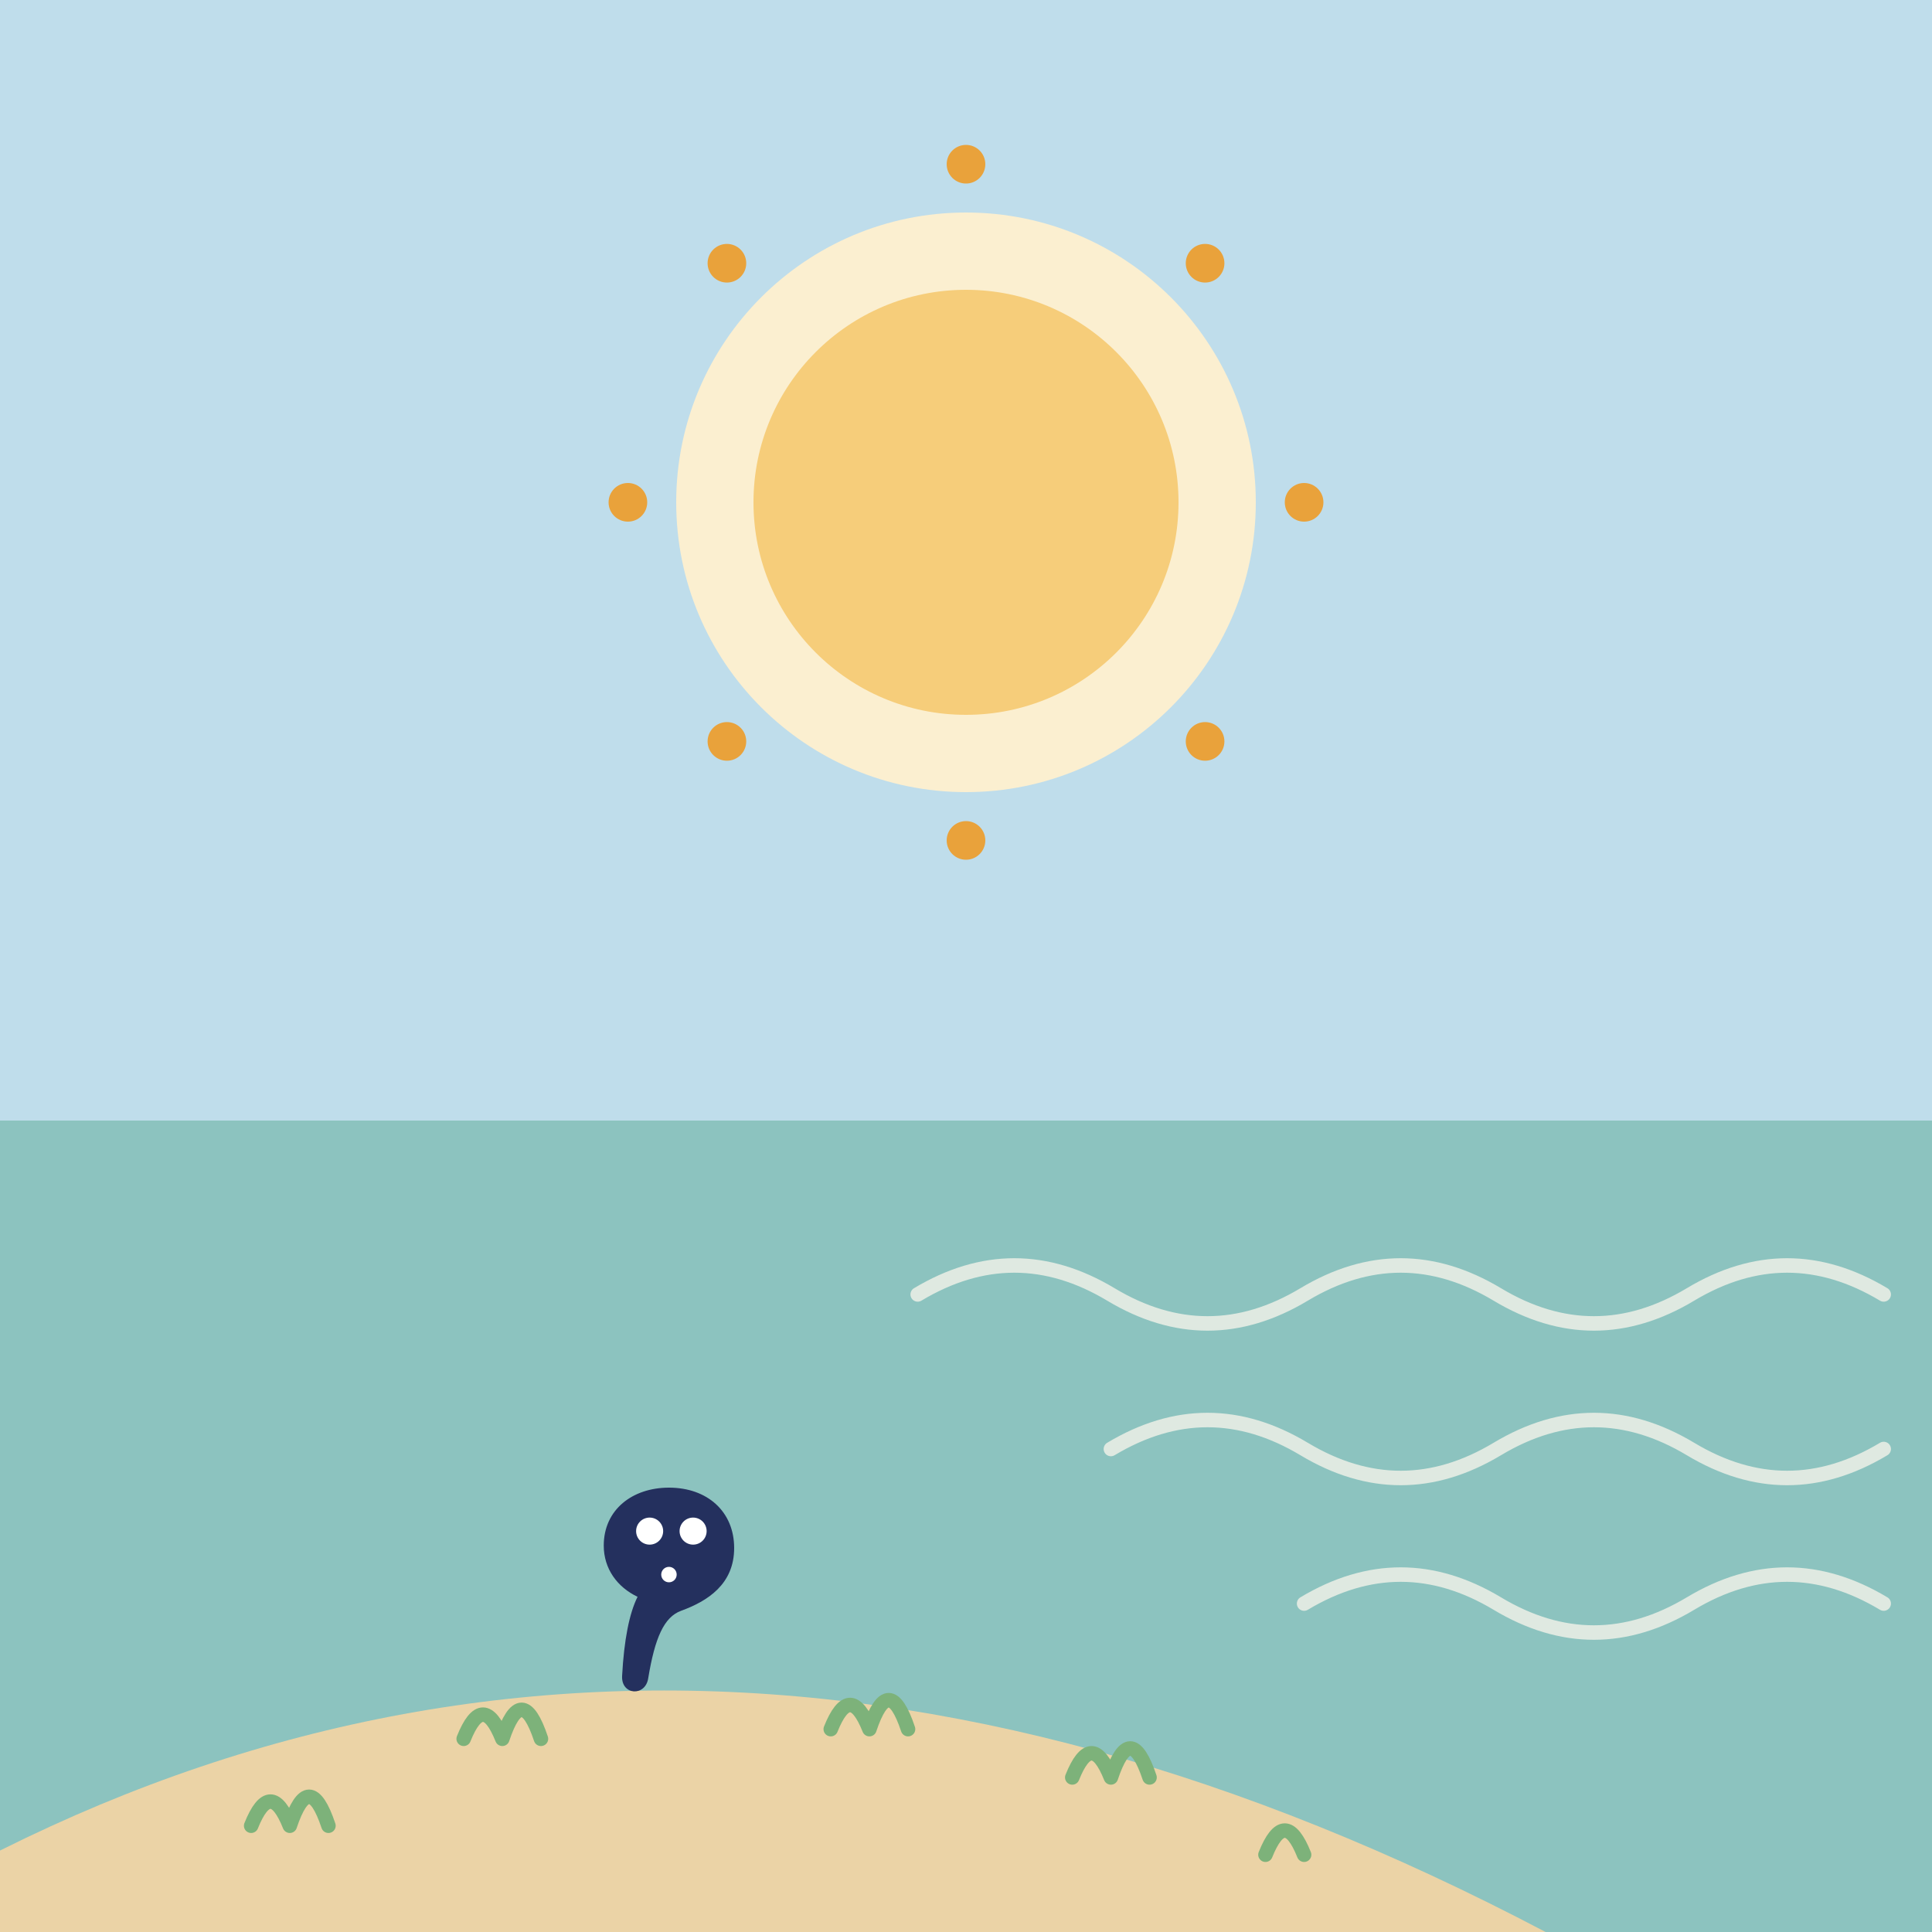
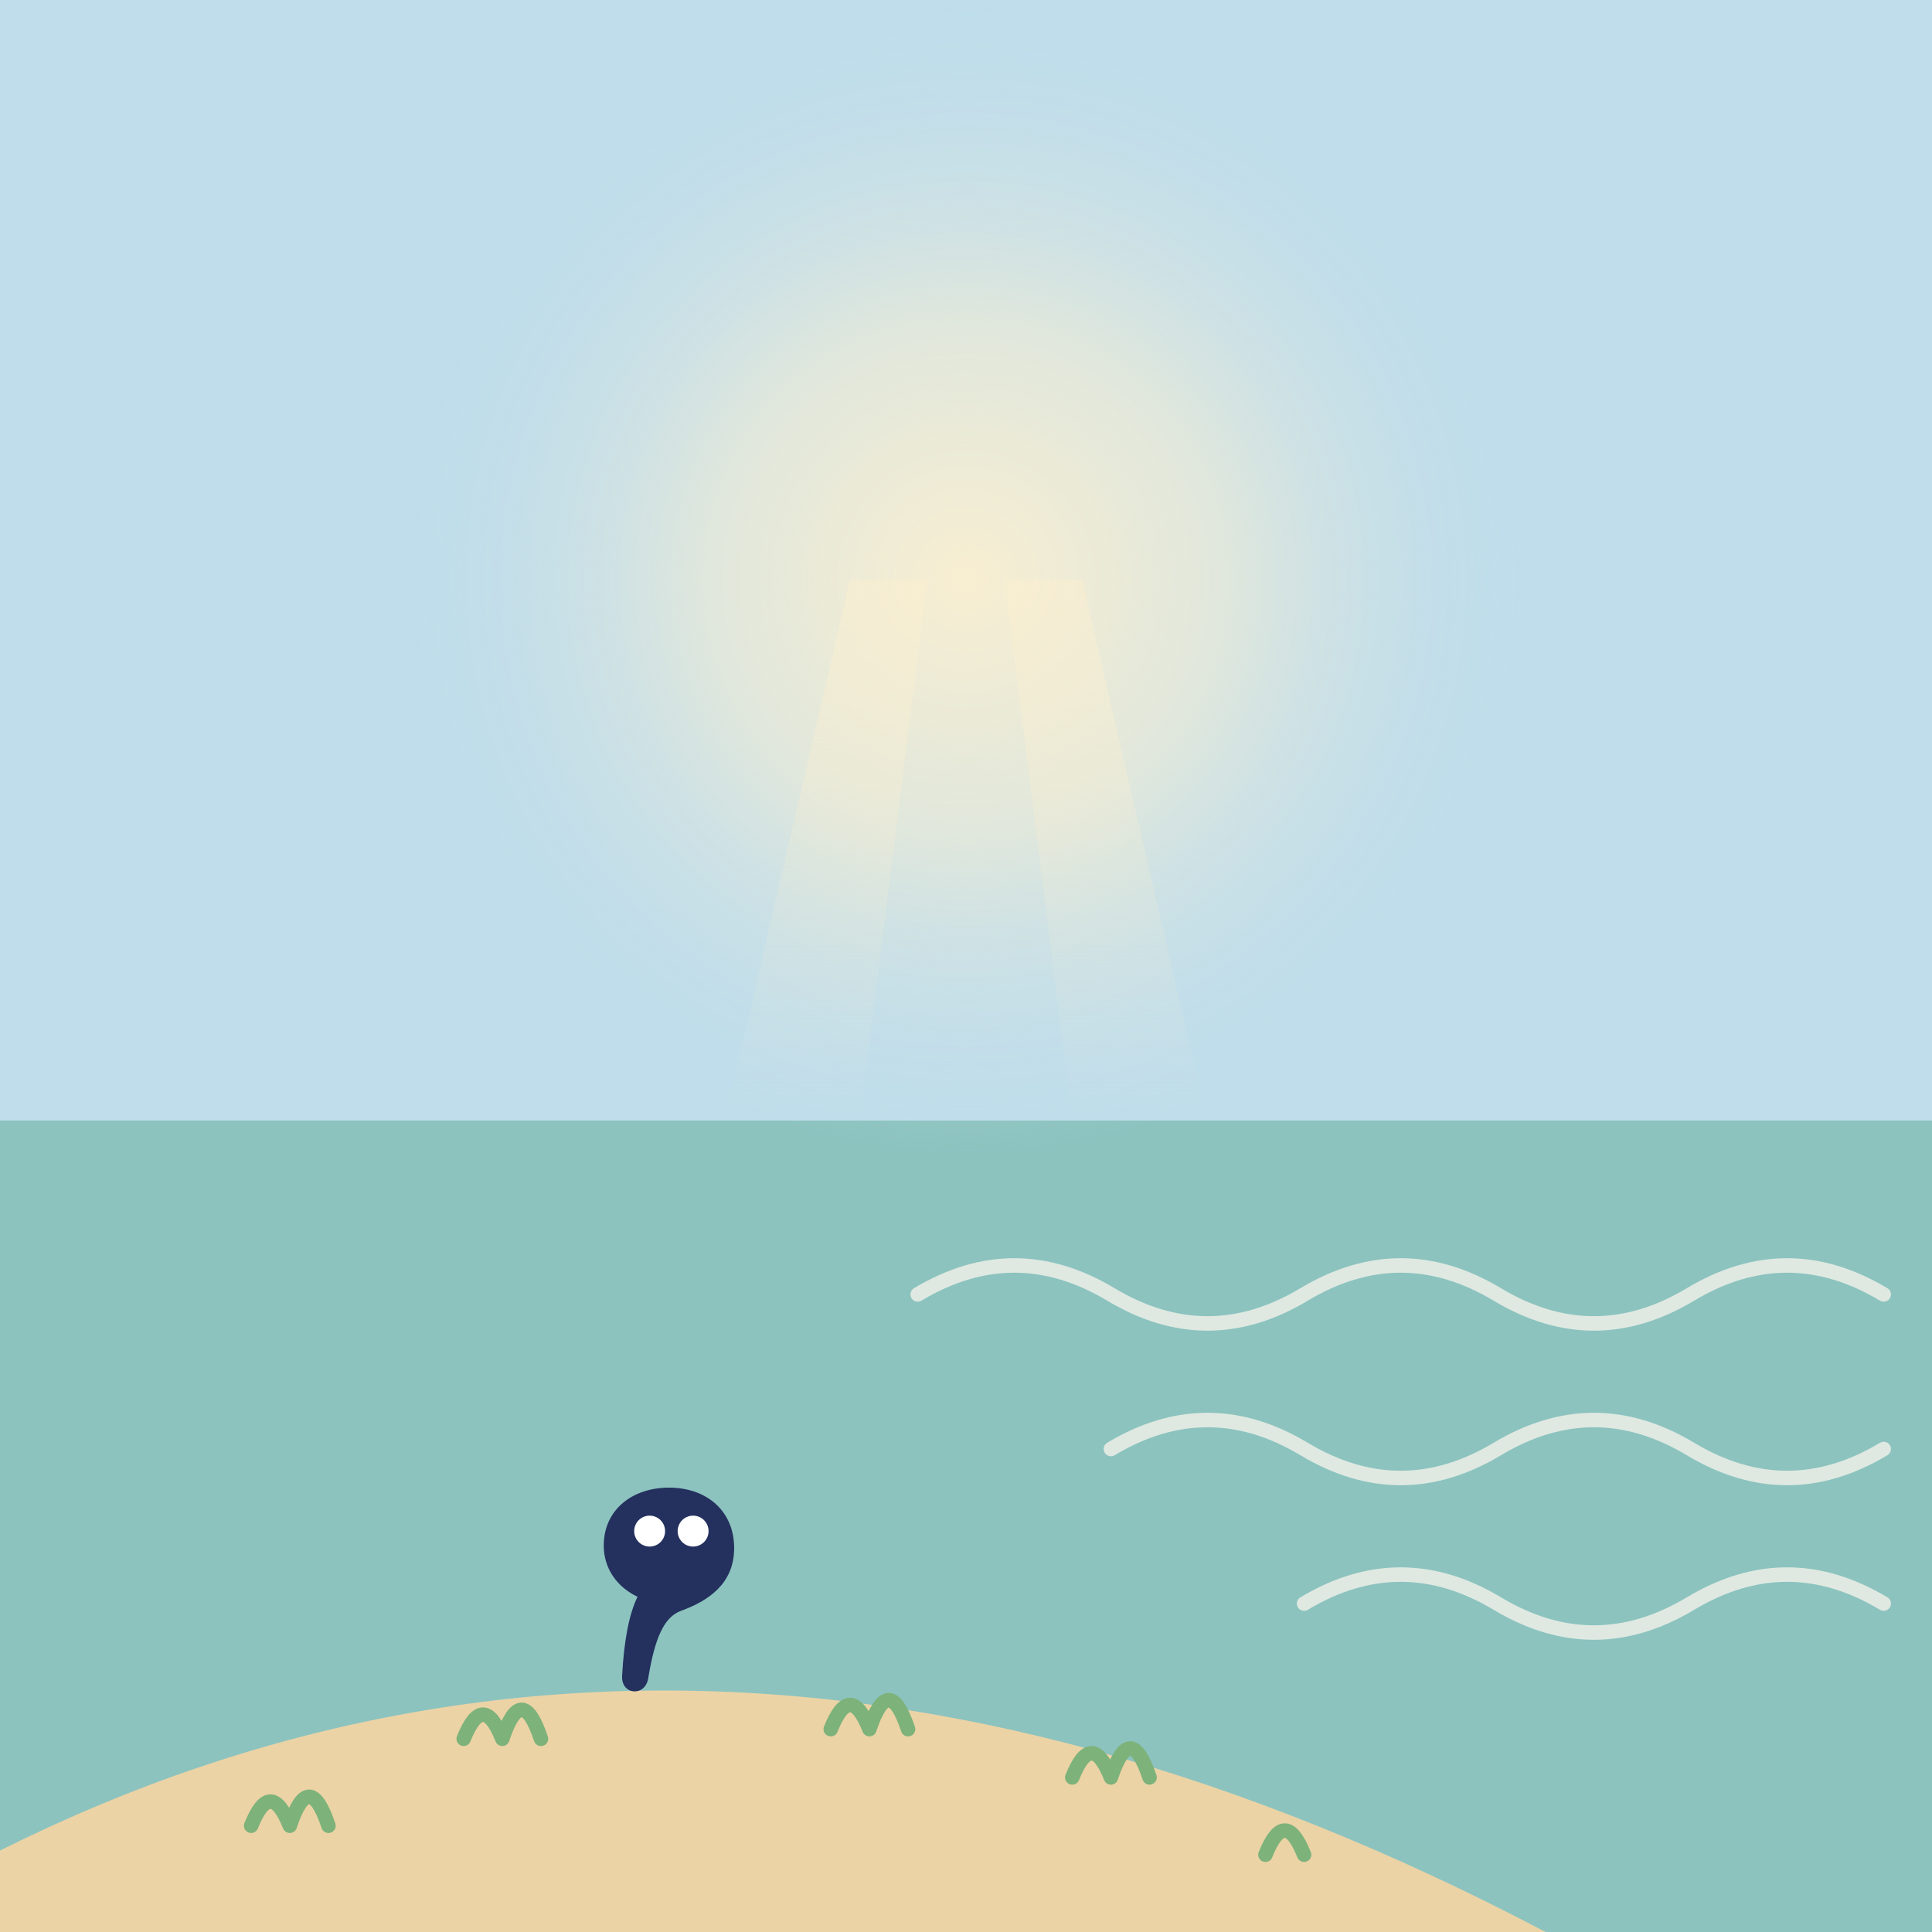
<svg xmlns="http://www.w3.org/2000/svg" viewBox="0 0 400 400" preserveAspectRatio="xMidYMid slice">
  <rect width="400" height="400" fill="#BFDDEB" />
  <rect y="232" width="400" height="168" fill="#8CC3BF" />
-   <circle cx="200" cy="104" r="60" fill="#FBEFD0" />
-   <circle cx="200" cy="104" r="44" fill="#F6CD7A" />
-   <g fill="#E9A23B">
-     <circle cx="200" cy="34" r="4" />
-     <circle cx="249.5" cy="54.5" r="4" />
-     <circle cx="270" cy="104" r="4" />
-     <circle cx="249.5" cy="153.5" r="4" />
-     <circle cx="200" cy="174" r="4" />
-     <circle cx="150.5" cy="153.5" r="4" />
-     <circle cx="130" cy="104" r="4" />
-     <circle cx="150.5" cy="54.5" r="4" />
-   </g>
+   <defs>
+     <radialGradient id="p07-glow">
+       <stop offset="0" stop-color="#FBEFD0" stop-opacity=".95" />
+       <stop offset=".45" stop-color="#FBEFD0" stop-opacity=".55" />
+       <stop offset="1" stop-color="#BFDDEB" stop-opacity="0" />
+     </radialGradient>
+     <linearGradient id="p07-shaft" x1="0" y1="0" x2="0" y2="1">
+       <stop offset="0" stop-color="#FBEFD0" stop-opacity=".5" />
+       <stop offset="1" stop-color="#FBEFD0" stop-opacity="0" />
+     </linearGradient>
+   </defs>
+   <path d="M176 120L150 232H178L192 120Z" fill="url(#p07-shaft)" />
+   <path d="M208 120L222 232H250L224 120Z" fill="url(#p07-shaft)" />
+   <circle cx="200" cy="120" r="120" fill="url(#p07-glow)" />
  <g fill="none" stroke="#FBF6EC" stroke-width="3" stroke-linecap="round" opacity=".75">
    <path d="M190 268Q210 256 230 268T270 268T310 268T350 268T390 268" />
    <path d="M230 300Q250 288 270 300T310 300T350 300T390 300" />
    <path d="M270 332Q290 320 310 332T350 332T390 332" />
  </g>
  <path d="M-30 400Q130 300 320 400Z" fill="#EBD3A6" />
  <g fill="none" stroke="#7DB27A" stroke-width="3" stroke-linecap="round">
    <path d="M52 378Q56 368 60 378M60 378Q64 366 68 378" />
    <path d="M96 360Q100 350 104 360M104 360Q108 348 112 360" />
    <path d="M172 358Q176 348 180 358M180 358Q184 346 188 358" />
    <path d="M222 368Q226 358 230 368M230 368Q234 356 238 368" />
    <path d="M262 384Q266 374 270 384" />
  </g>
  <g transform="translate(118 306)">
    <path d="M7 14C7 6.5 13 2 20.5 2C28.5 2 34 7 34 14.5C34 22 28.5 25.5 23 27.5C19.5 28.8 17.6 33 16.2 41.5C15.6 45.3 10.6 45 10.8 41C11.2 33.5 12.3 28 14 24.6C9.8 22.6 7 18.8 7 14Z" fill="#24305E" />
-     <circle cx="16.5" cy="11" r="2.8" fill="#fff" />
-     <circle cx="25.5" cy="11" r="2.8" fill="#fff" />
-     <circle cx="20.5" cy="20" r="1.6" fill="#fff" />
+     <circle cx="16.5" cy="11" r="3.2" fill="#fff" />
+     <circle cx="25.5" cy="11" r="3.2" fill="#fff" />
  </g>
</svg>
